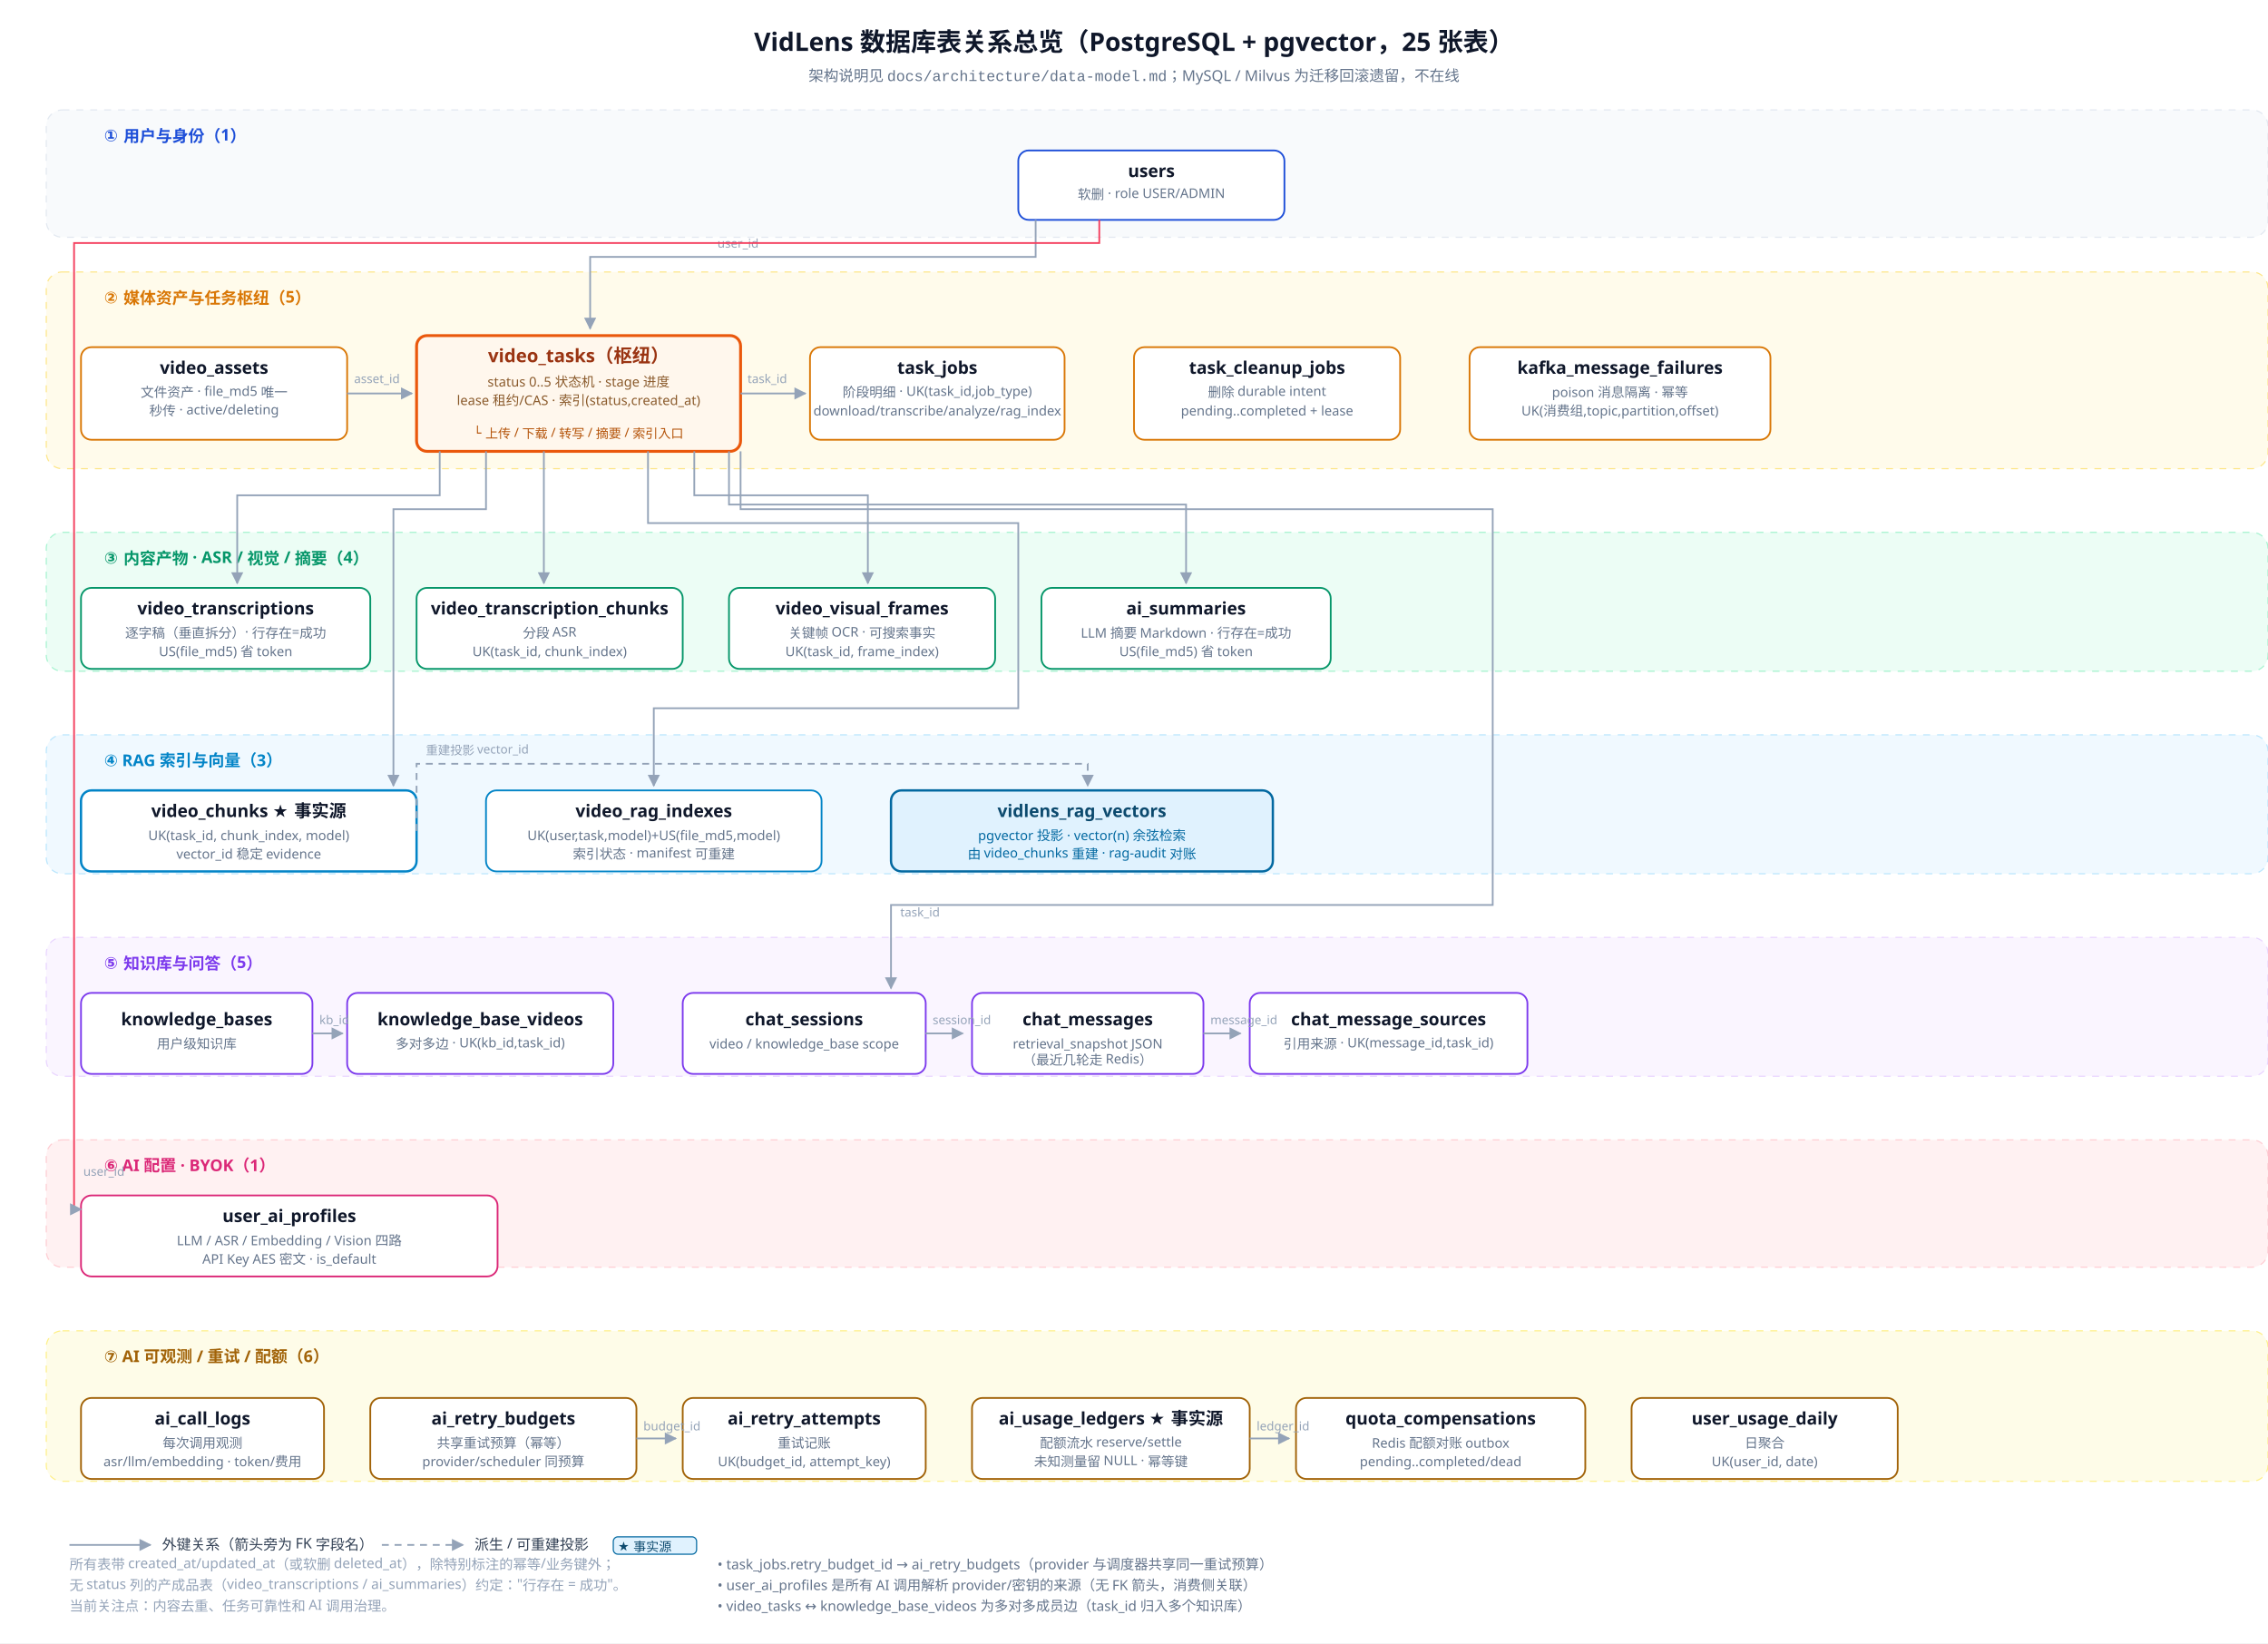
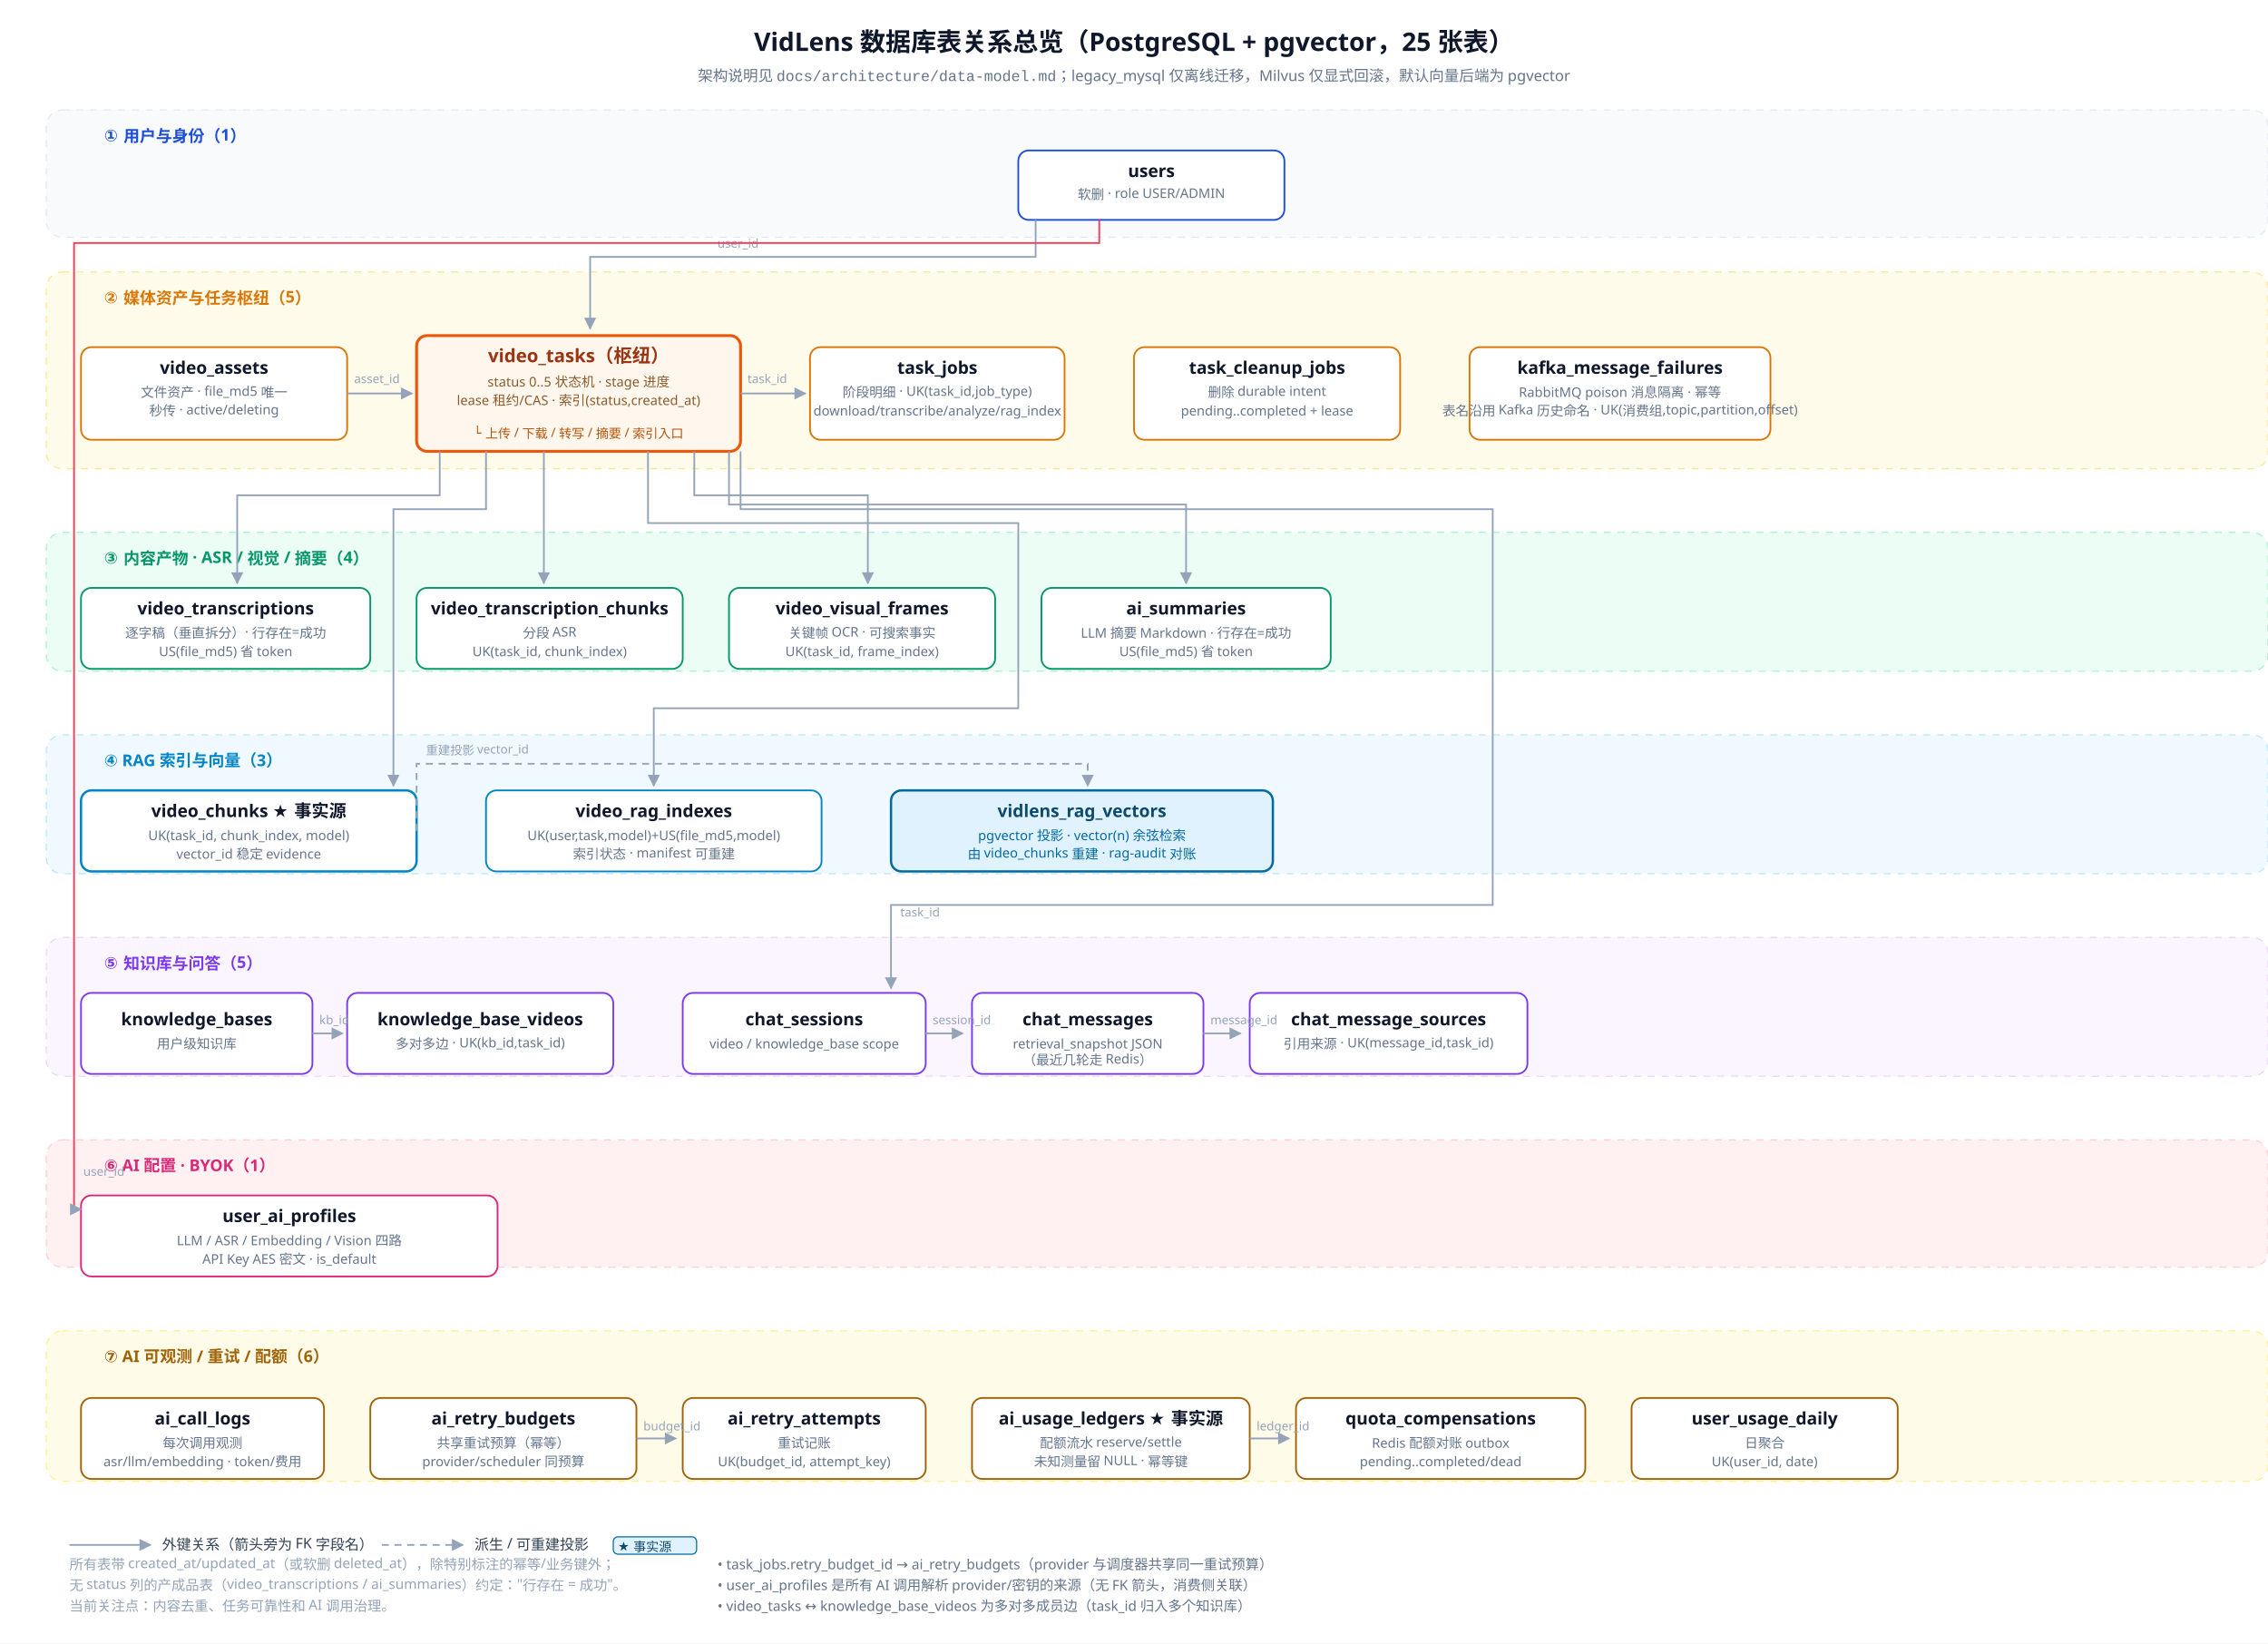
<svg xmlns="http://www.w3.org/2000/svg" width="1960" height="1420" viewBox="0 0 1960 1420">
  <defs>
    <marker id="arrow" viewBox="0 0 10 10" refX="9" refY="5" markerWidth="7" markerHeight="7" orient="auto-start-reverse">
      <path d="M0,0 L10,5 L0,10 z" fill="#94a3b8" />
    </marker>
    <marker id="arrowRed" viewBox="0 0 10 10" refX="9" refY="5" markerWidth="7" markerHeight="7" orient="auto-start-reverse">
      <path d="M0,0 L10,5 L0,10 z" fill="#f43f5e" />
    </marker>
  </defs>
  <rect x="0" y="0" width="1960" height="1420" fill="#ffffff" />
  <text x="980" y="44" text-anchor="middle" font-family="Segoe UI, Microsoft YaHei, system-ui, sans-serif" font-size="22" font-weight="700" fill="#0f172a">VidLens 数据库表关系总览（PostgreSQL + pgvector，25 张表）</text>
-   <text x="980" y="70" text-anchor="middle" font-family="Segoe UI, Microsoft YaHei, system-ui, sans-serif" font-size="13" fill="#64748b">架构说明见 <tspan font-family="Courier New, monospace">docs/architecture/data-model.md</tspan>；MySQL / Milvus 为迁移回滚遗留，不在线</text>
+   <text x="980" y="70" text-anchor="middle" font-family="Segoe UI, Microsoft YaHei, system-ui, sans-serif" font-size="13" fill="#64748b">架构说明见 <tspan font-family="Courier New, monospace">docs/architecture/data-model.md</tspan>；legacy_mysql 仅离线迁移，Milvus 仅显式回滚，默认向量后端为 pgvector</text>
  <rect x="40" y="95" width="1920" height="110" rx="14" fill="#f8fafc" stroke="#e2e8f0" stroke-width="1" stroke-dasharray="6 6" />
  <text x="90" y="122" font-family="Segoe UI, Microsoft YaHei, system-ui, sans-serif" font-size="14" font-weight="700" fill="#1d4ed8">① 用户与身份（1）</text>
  <rect x="40" y="235" width="1920" height="170" rx="14" fill="#fffbeb" stroke="#fde68a" stroke-width="1" stroke-dasharray="6 6" />
  <text x="90" y="262" font-family="Segoe UI, Microsoft YaHei, system-ui, sans-serif" font-size="14" font-weight="700" fill="#d97706">② 媒体资产与任务枢纽（5）</text>
  <rect x="40" y="460" width="1920" height="120" rx="14" fill="#ecfdf5" stroke="#a7f3d0" stroke-width="1" stroke-dasharray="6 6" />
  <text x="90" y="487" font-family="Segoe UI, Microsoft YaHei, system-ui, sans-serif" font-size="14" font-weight="700" fill="#059669">③ 内容产物 · ASR / 视觉 / 摘要（4）</text>
  <rect x="40" y="635" width="1920" height="120" rx="14" fill="#f0f9ff" stroke="#bae6fd" stroke-width="1" stroke-dasharray="6 6" />
  <text x="90" y="662" font-family="Segoe UI, Microsoft YaHei, system-ui, sans-serif" font-size="14" font-weight="700" fill="#0284c7">④ RAG 索引与向量（3）</text>
  <rect x="40" y="810" width="1920" height="120" rx="14" fill="#faf5ff" stroke="#e9d5ff" stroke-width="1" stroke-dasharray="6 6" />
  <text x="90" y="837" font-family="Segoe UI, Microsoft YaHei, system-ui, sans-serif" font-size="14" font-weight="700" fill="#7c3aed">⑤ 知识库与问答（5）</text>
  <rect x="40" y="985" width="1920" height="110" rx="14" fill="#fff1f2" stroke="#fecdd3" stroke-width="1" stroke-dasharray="6 6" />
  <text x="90" y="1012" font-family="Segoe UI, Microsoft YaHei, system-ui, sans-serif" font-size="14" font-weight="700" fill="#db2777">⑥ AI 配置 · BYOK（1）</text>
  <rect x="40" y="1150" width="1920" height="130" rx="14" fill="#fefce8" stroke="#fef08a" stroke-width="1" stroke-dasharray="6 6" />
  <text x="90" y="1177" font-family="Segoe UI, Microsoft YaHei, system-ui, sans-serif" font-size="14" font-weight="700" fill="#a16207">⑦ AI 可观测 / 重试 / 配额（6）</text>
  <g font-family="Segoe UI, Microsoft YaHei, system-ui, sans-serif">
    <rect x="880" y="130" width="230" height="60" rx="9" fill="#ffffff" stroke="#1d4ed8" stroke-width="1.5" />
    <text x="995" y="153" text-anchor="middle" font-size="15" font-weight="700" fill="#0f172a">users</text>
    <text x="995" y="172" text-anchor="middle" font-size="11.5" fill="#64748b">软删 · role USER/ADMIN</text>
  </g>
  <g font-family="Segoe UI, Microsoft YaHei, system-ui, sans-serif">
    <rect x="70" y="300" width="230" height="80" rx="9" fill="#ffffff" stroke="#d97706" stroke-width="1.5" />
    <text x="185" y="323" text-anchor="middle" font-size="15" font-weight="700" fill="#0f172a">video_assets</text>
    <text x="185" y="343" text-anchor="middle" font-size="11.5" fill="#64748b">
      <tspan x="185">文件资产 · file_md5 唯一</tspan>
    </text>
    <text x="185" y="359" text-anchor="middle" font-size="11.5" fill="#64748b">
      <tspan x="185">秒传 · active/deleting</tspan>
    </text>
    <rect x="360" y="290" width="280" height="100" rx="9" fill="#fff7ed" stroke="#ea580c" stroke-width="2.5" />
    <text x="500" y="313" text-anchor="middle" font-size="16" font-weight="700" fill="#9a3412">video_tasks（枢纽）</text>
    <text x="500" y="334" text-anchor="middle" font-size="11.5" fill="#8a5a2b">
      <tspan x="500">status 0..5 状态机 · stage 进度</tspan>
    </text>
    <text x="500" y="350" text-anchor="middle" font-size="11.5" fill="#8a5a2b">
      <tspan x="500">lease 租约/CAS · 索引(status,created_at)</tspan>
    </text>
    <text x="500" y="378" text-anchor="middle" font-size="11" fill="#b45309">
      <tspan x="500">└ 上传 / 下载 / 转写 / 摘要 / 索引入口</tspan>
    </text>
    <rect x="700" y="300" width="220" height="80" rx="9" fill="#ffffff" stroke="#d97706" stroke-width="1.5" />
    <text x="810" y="323" text-anchor="middle" font-size="15" font-weight="700" fill="#0f172a">task_jobs</text>
    <text x="810" y="343" text-anchor="middle" font-size="11.5" fill="#64748b">
      <tspan x="810">阶段明细 · UK(task_id,job_type)</tspan>
    </text>
    <text x="810" y="359" text-anchor="middle" font-size="11.5" fill="#64748b">
      <tspan x="810">download/transcribe/analyze/rag_index</tspan>
    </text>
    <rect x="980" y="300" width="230" height="80" rx="9" fill="#ffffff" stroke="#d97706" stroke-width="1.5" />
    <text x="1095" y="323" text-anchor="middle" font-size="15" font-weight="700" fill="#0f172a">task_cleanup_jobs</text>
    <text x="1095" y="343" text-anchor="middle" font-size="11.5" fill="#64748b">
      <tspan x="1095">删除 durable intent</tspan>
    </text>
    <text x="1095" y="359" text-anchor="middle" font-size="11.5" fill="#64748b">
      <tspan x="1095">pending..completed + lease</tspan>
    </text>
    <rect x="1270" y="300" width="260" height="80" rx="9" fill="#ffffff" stroke="#d97706" stroke-width="1.5" />
    <text x="1400" y="323" text-anchor="middle" font-size="15" font-weight="700" fill="#0f172a">kafka_message_failures</text>
    <text x="1400" y="343" text-anchor="middle" font-size="11.5" fill="#64748b">
-       <tspan x="1400">poison 消息隔离 · 幂等</tspan>
+       <tspan x="1400">RabbitMQ poison 消息隔离 · 幂等</tspan>
    </text>
    <text x="1400" y="359" text-anchor="middle" font-size="11.5" fill="#64748b">
-       <tspan x="1400">UK(消费组,topic,partition,offset)</tspan>
+       <tspan x="1400">表名沿用 Kafka 历史命名 · UK(消费组,topic,partition,offset)</tspan>
    </text>
  </g>
  <g font-family="Segoe UI, Microsoft YaHei, system-ui, sans-serif">
    <rect x="70" y="508" width="250" height="70" rx="9" fill="#ffffff" stroke="#059669" stroke-width="1.5" />
    <text x="195" y="531" text-anchor="middle" font-size="15" font-weight="700" fill="#0f172a">video_transcriptions</text>
    <text x="195" y="551" text-anchor="middle" font-size="11.5" fill="#64748b">
      <tspan x="195">逐字稿（垂直拆分）· 行存在=成功</tspan>
    </text>
    <text x="195" y="567" text-anchor="middle" font-size="11.5" fill="#64748b">
      <tspan x="195">US(file_md5) 省 token</tspan>
    </text>
    <rect x="360" y="508" width="230" height="70" rx="9" fill="#ffffff" stroke="#059669" stroke-width="1.5" />
    <text x="475" y="531" text-anchor="middle" font-size="15" font-weight="700" fill="#0f172a">video_transcription_chunks</text>
    <text x="475" y="551" text-anchor="middle" font-size="11.5" fill="#64748b">
      <tspan x="475">分段 ASR</tspan>
    </text>
    <text x="475" y="567" text-anchor="middle" font-size="11.5" fill="#64748b">
      <tspan x="475">UK(task_id, chunk_index)</tspan>
    </text>
    <rect x="630" y="508" width="230" height="70" rx="9" fill="#ffffff" stroke="#059669" stroke-width="1.5" />
    <text x="745" y="531" text-anchor="middle" font-size="15" font-weight="700" fill="#0f172a">video_visual_frames</text>
    <text x="745" y="551" text-anchor="middle" font-size="11.5" fill="#64748b">
      <tspan x="745">关键帧 OCR · 可搜索事实</tspan>
    </text>
    <text x="745" y="567" text-anchor="middle" font-size="11.5" fill="#64748b">
      <tspan x="745">UK(task_id, frame_index)</tspan>
    </text>
    <rect x="900" y="508" width="250" height="70" rx="9" fill="#ffffff" stroke="#059669" stroke-width="1.5" />
    <text x="1025" y="531" text-anchor="middle" font-size="15" font-weight="700" fill="#0f172a">ai_summaries</text>
    <text x="1025" y="551" text-anchor="middle" font-size="11.5" fill="#64748b">
      <tspan x="1025">LLM 摘要 Markdown · 行存在=成功</tspan>
    </text>
    <text x="1025" y="567" text-anchor="middle" font-size="11.5" fill="#64748b">
      <tspan x="1025">US(file_md5) 省 token</tspan>
    </text>
  </g>
  <g font-family="Segoe UI, Microsoft YaHei, system-ui, sans-serif">
    <rect x="70" y="683" width="290" height="70" rx="9" fill="#ffffff" stroke="#0284c7" stroke-width="2" />
    <text x="215" y="706" text-anchor="middle" font-size="15" font-weight="700" fill="#0f172a">video_chunks ★ 事实源</text>
    <text x="215" y="726" text-anchor="middle" font-size="11.5" fill="#64748b">
      <tspan x="215">UK(task_id, chunk_index, model)</tspan>
    </text>
    <text x="215" y="742" text-anchor="middle" font-size="11.5" fill="#64748b">
      <tspan x="215">vector_id 稳定 evidence</tspan>
    </text>
    <rect x="420" y="683" width="290" height="70" rx="9" fill="#ffffff" stroke="#0284c7" stroke-width="1.5" />
    <text x="565" y="706" text-anchor="middle" font-size="15" font-weight="700" fill="#0f172a">video_rag_indexes</text>
    <text x="565" y="726" text-anchor="middle" font-size="11.5" fill="#64748b">
      <tspan x="565">UK(user,task,model)+US(file_md5,model)</tspan>
    </text>
    <text x="565" y="742" text-anchor="middle" font-size="11.5" fill="#64748b">
      <tspan x="565">索引状态 · manifest 可重建</tspan>
    </text>
    <rect x="770" y="683" width="330" height="70" rx="9" fill="#e0f2fe" stroke="#0369a1" stroke-width="2" />
    <text x="935" y="706" text-anchor="middle" font-size="15" font-weight="700" fill="#0c4a6e">vidlens_rag_vectors</text>
    <text x="935" y="726" text-anchor="middle" font-size="11.5" fill="#0369a1">
      <tspan x="935">pgvector 投影 · vector(n) 余弦检索</tspan>
    </text>
    <text x="935" y="742" text-anchor="middle" font-size="11.5" fill="#0369a1">
      <tspan x="935">由 video_chunks 重建 · rag-audit 对账</tspan>
    </text>
  </g>
  <g font-family="Segoe UI, Microsoft YaHei, system-ui, sans-serif">
    <rect x="70" y="858" width="200" height="70" rx="9" fill="#ffffff" stroke="#7c3aed" stroke-width="1.5" />
    <text x="170" y="886" text-anchor="middle" font-size="15" font-weight="700" fill="#0f172a">knowledge_bases</text>
    <text x="170" y="906" text-anchor="middle" font-size="11.5" fill="#64748b">
      <tspan x="170">用户级知识库</tspan>
    </text>
    <rect x="300" y="858" width="230" height="70" rx="9" fill="#ffffff" stroke="#7c3aed" stroke-width="1.5" />
    <text x="415" y="886" text-anchor="middle" font-size="15" font-weight="700" fill="#0f172a">knowledge_base_videos</text>
    <text x="415" y="906" text-anchor="middle" font-size="11.5" fill="#64748b">
      <tspan x="415">多对多边 · UK(kb_id,task_id)</tspan>
    </text>
    <rect x="590" y="858" width="210" height="70" rx="9" fill="#ffffff" stroke="#7c3aed" stroke-width="1.5" />
    <text x="695" y="886" text-anchor="middle" font-size="15" font-weight="700" fill="#0f172a">chat_sessions</text>
    <text x="695" y="906" text-anchor="middle" font-size="11.5" fill="#64748b">
      <tspan x="695">video / knowledge_base scope</tspan>
    </text>
    <rect x="840" y="858" width="200" height="70" rx="9" fill="#ffffff" stroke="#7c3aed" stroke-width="1.5" />
    <text x="940" y="886" text-anchor="middle" font-size="15" font-weight="700" fill="#0f172a">chat_messages</text>
    <text x="940" y="906" text-anchor="middle" font-size="11.5" fill="#64748b">
      <tspan x="940">retrieval_snapshot JSON</tspan>
    </text>
    <text x="940" y="920" text-anchor="middle" font-size="11.5" fill="#64748b">
      <tspan x="940">（最近几轮走 Redis）</tspan>
    </text>
    <rect x="1080" y="858" width="240" height="70" rx="9" fill="#ffffff" stroke="#7c3aed" stroke-width="1.5" />
    <text x="1200" y="886" text-anchor="middle" font-size="15" font-weight="700" fill="#0f172a">chat_message_sources</text>
    <text x="1200" y="906" text-anchor="middle" font-size="11.5" fill="#64748b">
      <tspan x="1200">引用来源 · UK(message_id,task_id)</tspan>
    </text>
  </g>
  <g font-family="Segoe UI, Microsoft YaHei, system-ui, sans-serif">
    <rect x="70" y="1033" width="360" height="70" rx="9" fill="#ffffff" stroke="#db2777" stroke-width="1.5" />
    <text x="250" y="1056" text-anchor="middle" font-size="15" font-weight="700" fill="#0f172a">user_ai_profiles</text>
    <text x="250" y="1076" text-anchor="middle" font-size="11.5" fill="#64748b">
      <tspan x="250">LLM / ASR / Embedding / Vision 四路</tspan>
    </text>
    <text x="250" y="1092" text-anchor="middle" font-size="11.5" fill="#64748b">
      <tspan x="250">API Key AES 密文 · is_default</tspan>
    </text>
  </g>
  <g font-family="Segoe UI, Microsoft YaHei, system-ui, sans-serif">
    <rect x="70" y="1208" width="210" height="70" rx="9" fill="#ffffff" stroke="#a16207" stroke-width="1.5" />
    <text x="175" y="1231" text-anchor="middle" font-size="15" font-weight="700" fill="#0f172a">ai_call_logs</text>
    <text x="175" y="1251" text-anchor="middle" font-size="11.5" fill="#64748b">
      <tspan x="175">每次调用观测</tspan>
    </text>
    <text x="175" y="1267" text-anchor="middle" font-size="11.5" fill="#64748b">
      <tspan x="175">asr/llm/embedding · token/费用</tspan>
    </text>
    <rect x="320" y="1208" width="230" height="70" rx="9" fill="#ffffff" stroke="#a16207" stroke-width="1.5" />
    <text x="435" y="1231" text-anchor="middle" font-size="15" font-weight="700" fill="#0f172a">ai_retry_budgets</text>
    <text x="435" y="1251" text-anchor="middle" font-size="11.5" fill="#64748b">
      <tspan x="435">共享重试预算（幂等）</tspan>
    </text>
    <text x="435" y="1267" text-anchor="middle" font-size="11.5" fill="#64748b">
      <tspan x="435">provider/scheduler 同预算</tspan>
    </text>
    <rect x="590" y="1208" width="210" height="70" rx="9" fill="#ffffff" stroke="#a16207" stroke-width="1.5" />
    <text x="695" y="1231" text-anchor="middle" font-size="15" font-weight="700" fill="#0f172a">ai_retry_attempts</text>
    <text x="695" y="1251" text-anchor="middle" font-size="11.5" fill="#64748b">
      <tspan x="695">重试记账</tspan>
    </text>
    <text x="695" y="1267" text-anchor="middle" font-size="11.5" fill="#64748b">
      <tspan x="695">UK(budget_id, attempt_key)</tspan>
    </text>
    <rect x="840" y="1208" width="240" height="70" rx="9" fill="#ffffff" stroke="#a16207" stroke-width="1.5" />
    <text x="960" y="1231" text-anchor="middle" font-size="15" font-weight="700" fill="#0f172a">ai_usage_ledgers ★ 事实源</text>
    <text x="960" y="1251" text-anchor="middle" font-size="11.5" fill="#64748b">
      <tspan x="960">配额流水 reserve/settle</tspan>
    </text>
    <text x="960" y="1267" text-anchor="middle" font-size="11.5" fill="#64748b">
      <tspan x="960">未知测量留 NULL · 幂等键</tspan>
    </text>
    <rect x="1120" y="1208" width="250" height="70" rx="9" fill="#ffffff" stroke="#a16207" stroke-width="1.5" />
    <text x="1245" y="1231" text-anchor="middle" font-size="15" font-weight="700" fill="#0f172a">quota_compensations</text>
    <text x="1245" y="1251" text-anchor="middle" font-size="11.5" fill="#64748b">
      <tspan x="1245">Redis 配额对账 outbox</tspan>
    </text>
    <text x="1245" y="1267" text-anchor="middle" font-size="11.5" fill="#64748b">
      <tspan x="1245">pending..completed/dead</tspan>
    </text>
    <rect x="1410" y="1208" width="230" height="70" rx="9" fill="#ffffff" stroke="#a16207" stroke-width="1.5" />
    <text x="1525" y="1231" text-anchor="middle" font-size="15" font-weight="700" fill="#0f172a">user_usage_daily</text>
    <text x="1525" y="1251" text-anchor="middle" font-size="11.5" fill="#64748b">
      <tspan x="1525">日聚合</tspan>
    </text>
    <text x="1525" y="1267" text-anchor="middle" font-size="11.5" fill="#64748b">
      <tspan x="1525">UK(user_id, date)</tspan>
    </text>
  </g>
  <g fill="none" stroke="#94a3b8" stroke-width="1.5" font-family="Segoe UI, Microsoft YaHei, system-ui, sans-serif">
    <path d="M895,190 L895,222 L510,222 L510,284" marker-end="url(#arrow)" />
    <text x="620" y="214" font-size="10.5" fill="#94a3b8" stroke="none">user_id</text>
    <path d="M950,190 L950,210 L64,210 L64,1045 L70,1045" marker-end="url(#arrow)" stroke="#f43f5e" />
    <text x="72" y="1016" font-size="10.5" fill="#94a3b8" stroke="none">user_id</text>
    <path d="M300,340 L356,340" marker-end="url(#arrow)" />
    <text x="306" y="331" font-size="10.5" fill="#94a3b8" stroke="none">asset_id</text>
    <path d="M640,340 L696,340" marker-end="url(#arrow)" />
    <text x="646" y="331" font-size="10.5" fill="#94a3b8" stroke="none">task_id</text>
    <path d="M380,390 L380,428 L205,428 L205,504" marker-end="url(#arrow)" />
    <path d="M470,390 L470,504" marker-end="url(#arrow)" />
    <path d="M600,390 L600,428 L750,428 L750,504" marker-end="url(#arrow)" />
    <path d="M630,390 L630,436 L1025,436 L1025,504" marker-end="url(#arrow)" />
    <path d="M420,390 L420,440 L340,440 L340,612 L340,679" marker-end="url(#arrow)" />
    <path d="M560,390 L560,452 L880,452 L880,612 L565,612 L565,679" marker-end="url(#arrow)" />
    <path d="M360,718 L360,660 L940,660 L940,679" stroke-dasharray="6 5" marker-end="url(#arrow)" />
    <text x="368" y="652" font-size="10.5" fill="#94a3b8" stroke="none">重建投影 vector_id</text>
    <path d="M270,893 L296,893" marker-end="url(#arrow)" />
    <text x="276" y="885" font-size="10.5" fill="#94a3b8" stroke="none">kb_id</text>
    <path d="M800,893 L832,893" marker-end="url(#arrow)" />
    <text x="806" y="885" font-size="10.5" fill="#94a3b8" stroke="none">session_id</text>
    <path d="M1040,893 L1072,893" marker-end="url(#arrow)" />
    <text x="1046" y="885" font-size="10.5" fill="#94a3b8" stroke="none">message_id</text>
    <path d="M640,390 L640,440 L1290,440 L1290,782 L770,782 L770,854" marker-end="url(#arrow)" />
    <text x="778" y="792" font-size="10.5" fill="#94a3b8" stroke="none">task_id</text>
    <path d="M550,1243 L584,1243" marker-end="url(#arrow)" />
    <text x="556" y="1236" font-size="10.5" fill="#94a3b8" stroke="none">budget_id</text>
    <path d="M1080,1243 L1114,1243" marker-end="url(#arrow)" />
    <text x="1086" y="1236" font-size="10.5" fill="#94a3b8" stroke="none">ledger_id</text>
  </g>
  <g font-family="Segoe UI, Microsoft YaHei, system-ui, sans-serif">
    <line x1="60" y1="1335" x2="130" y2="1335" stroke="#94a3b8" stroke-width="1.5" marker-end="url(#arrow)" />
    <text x="140" y="1339" font-size="12.5" fill="#334155">外键关系（箭头旁为 FK 字段名）</text>
    <line x1="330" y1="1335" x2="400" y2="1335" stroke="#94a3b8" stroke-width="1.5" stroke-dasharray="6 5" marker-end="url(#arrow)" />
    <text x="410" y="1339" font-size="12.5" fill="#334155">派生 / 可重建投影</text>
    <rect x="530" y="1328" width="72" height="15" rx="4" fill="#e0f2fe" stroke="#0369a1" stroke-width="1" />
    <text x="534" y="1340" font-size="11" fill="#0c4a6e">★ 事实源</text>
  </g>
  <g font-family="Segoe UI, Microsoft YaHei, system-ui, sans-serif" font-size="12" fill="#64748b">
    <text x="620" y="1356">• task_jobs.retry_budget_id → ai_retry_budgets（provider 与调度器共享同一重试预算）</text>
    <text x="620" y="1374">• user_ai_profiles 是所有 AI 调用解析 provider/密钥的来源（无 FK 箭头，消费侧关联）</text>
    <text x="620" y="1392">• video_tasks ↔ knowledge_base_videos 为多对多成员边（task_id 归入多个知识库）</text>
    <text x="60" y="1356" fill="#94a3b8">所有表带 created_at/updated_at（或软删 deleted_at），除特别标注的幂等/业务键外；</text>
    <text x="60" y="1374" fill="#94a3b8">无 status 列的产成品表（video_transcriptions / ai_summaries）约定："行存在 = 成功"。</text>
    <text x="60" y="1392" fill="#94a3b8">当前关注点：内容去重、任务可靠性和 AI 调用治理。</text>
  </g>
</svg>
